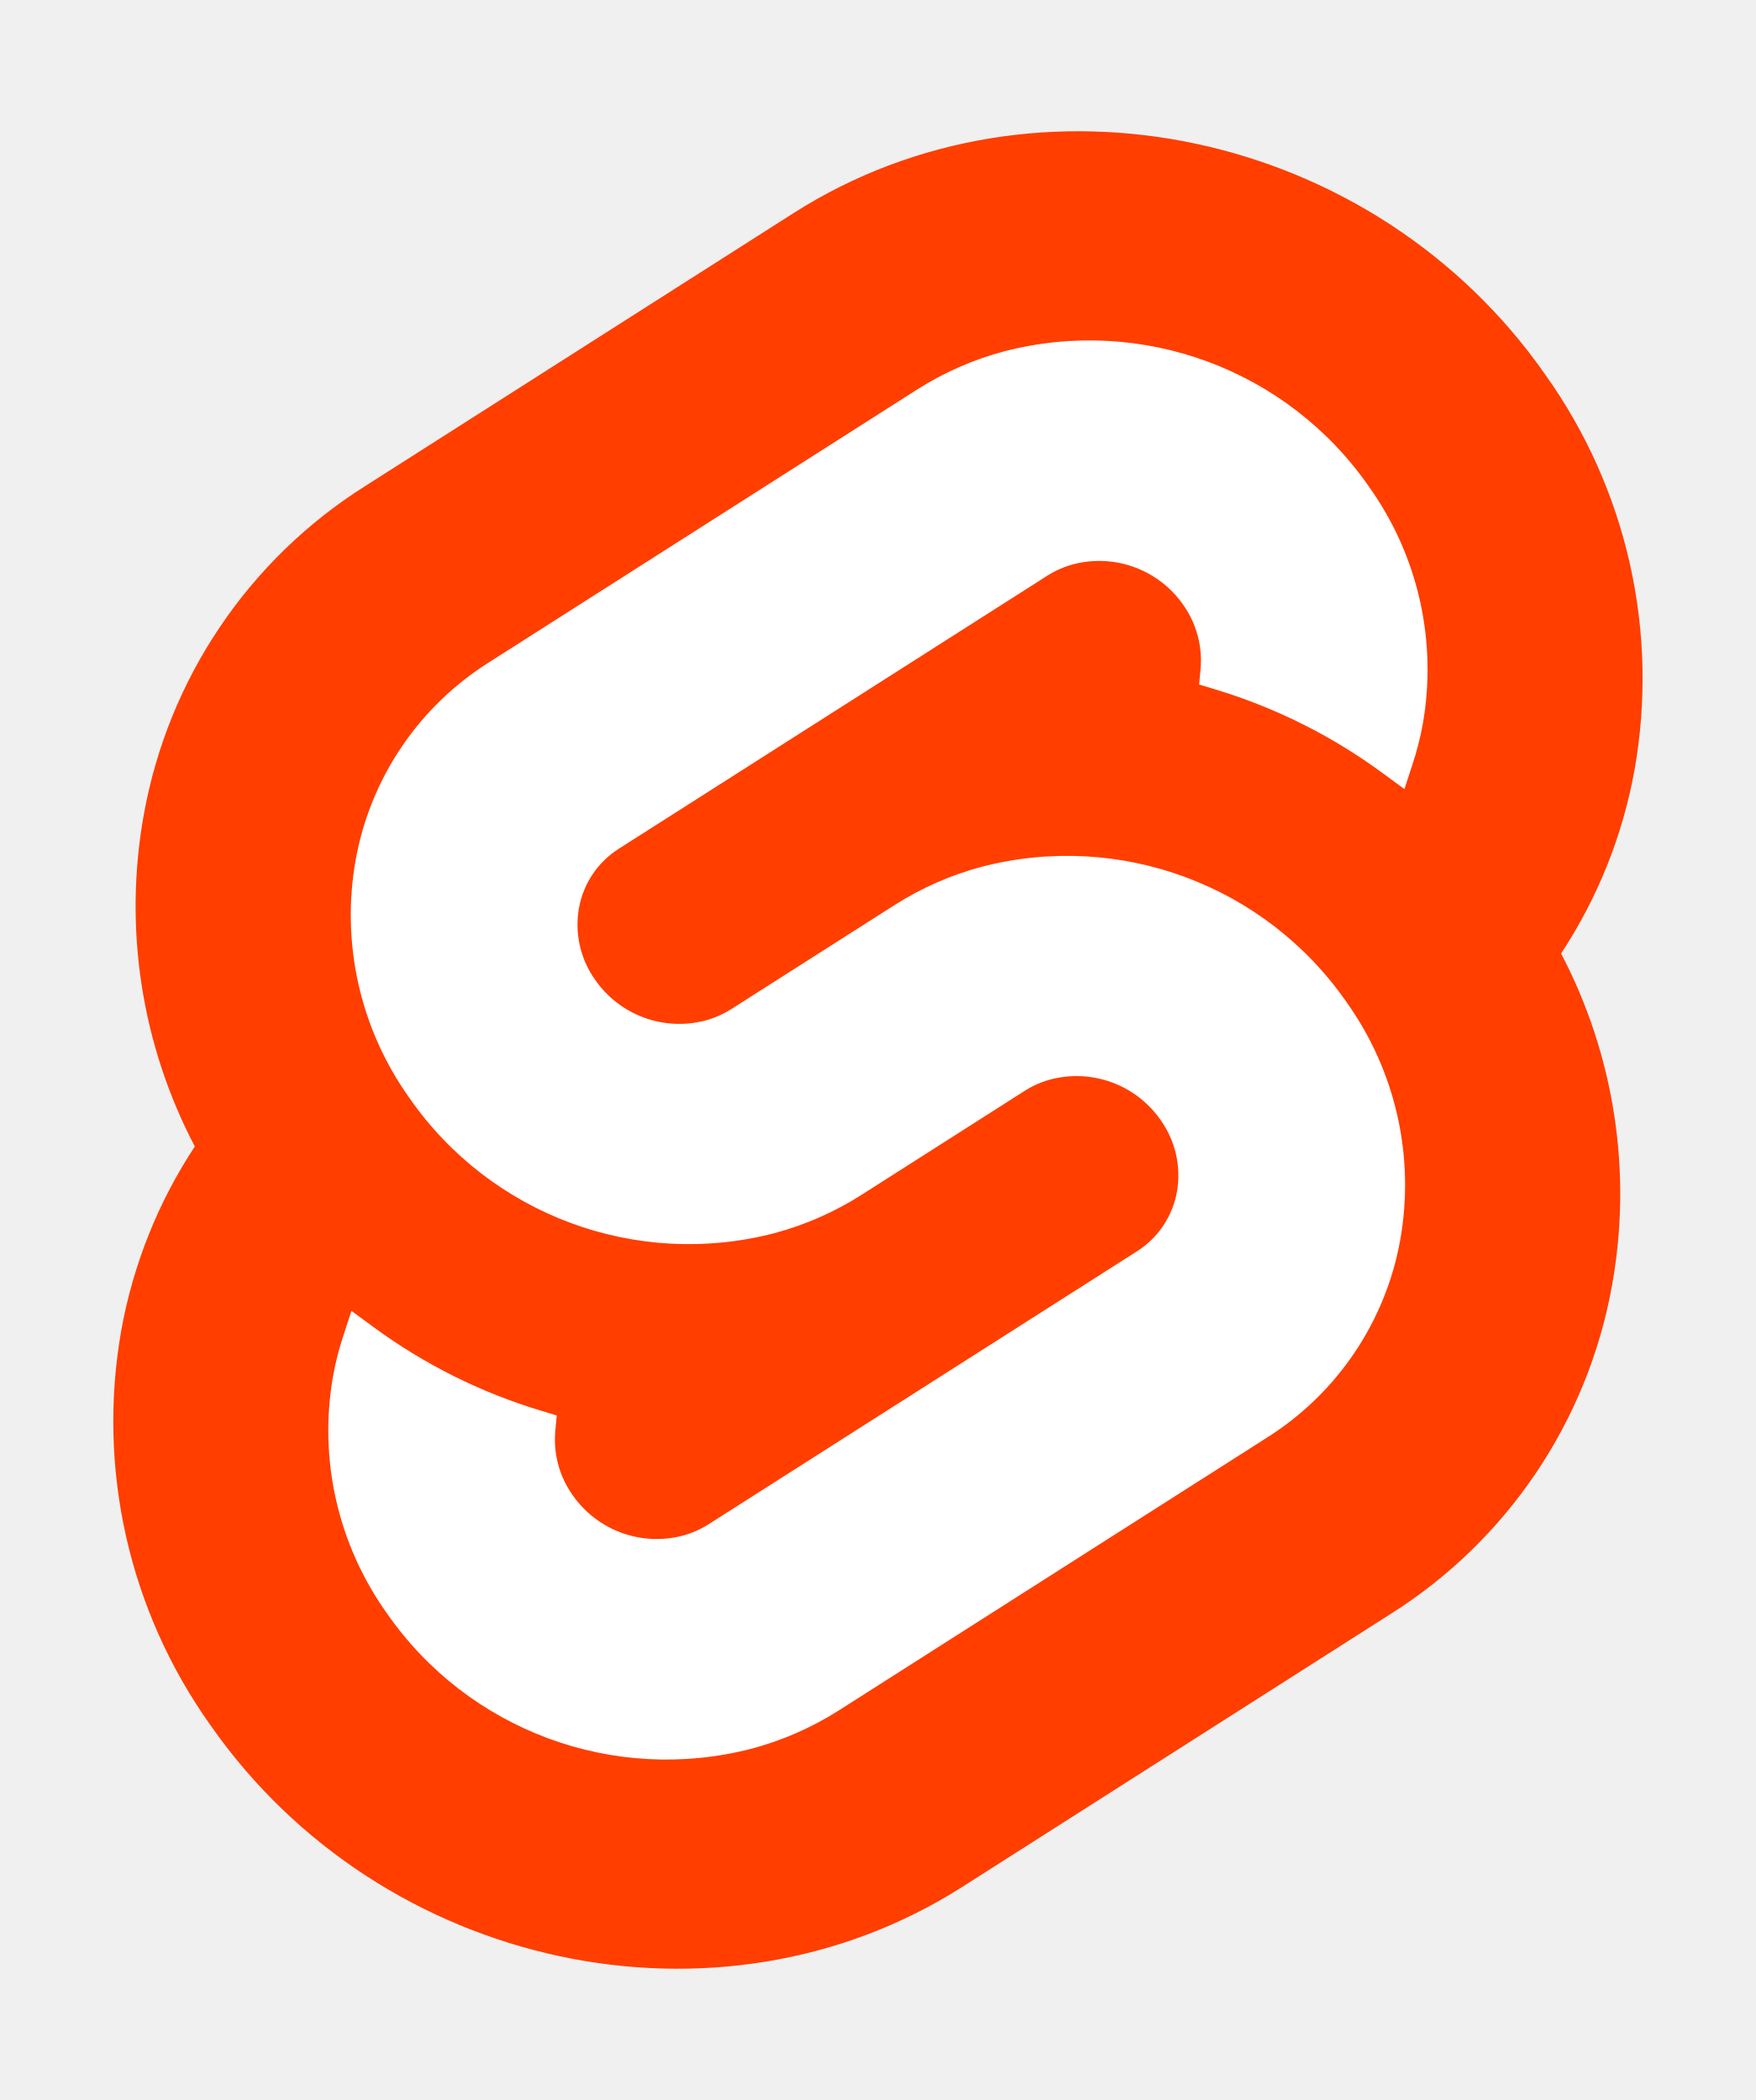
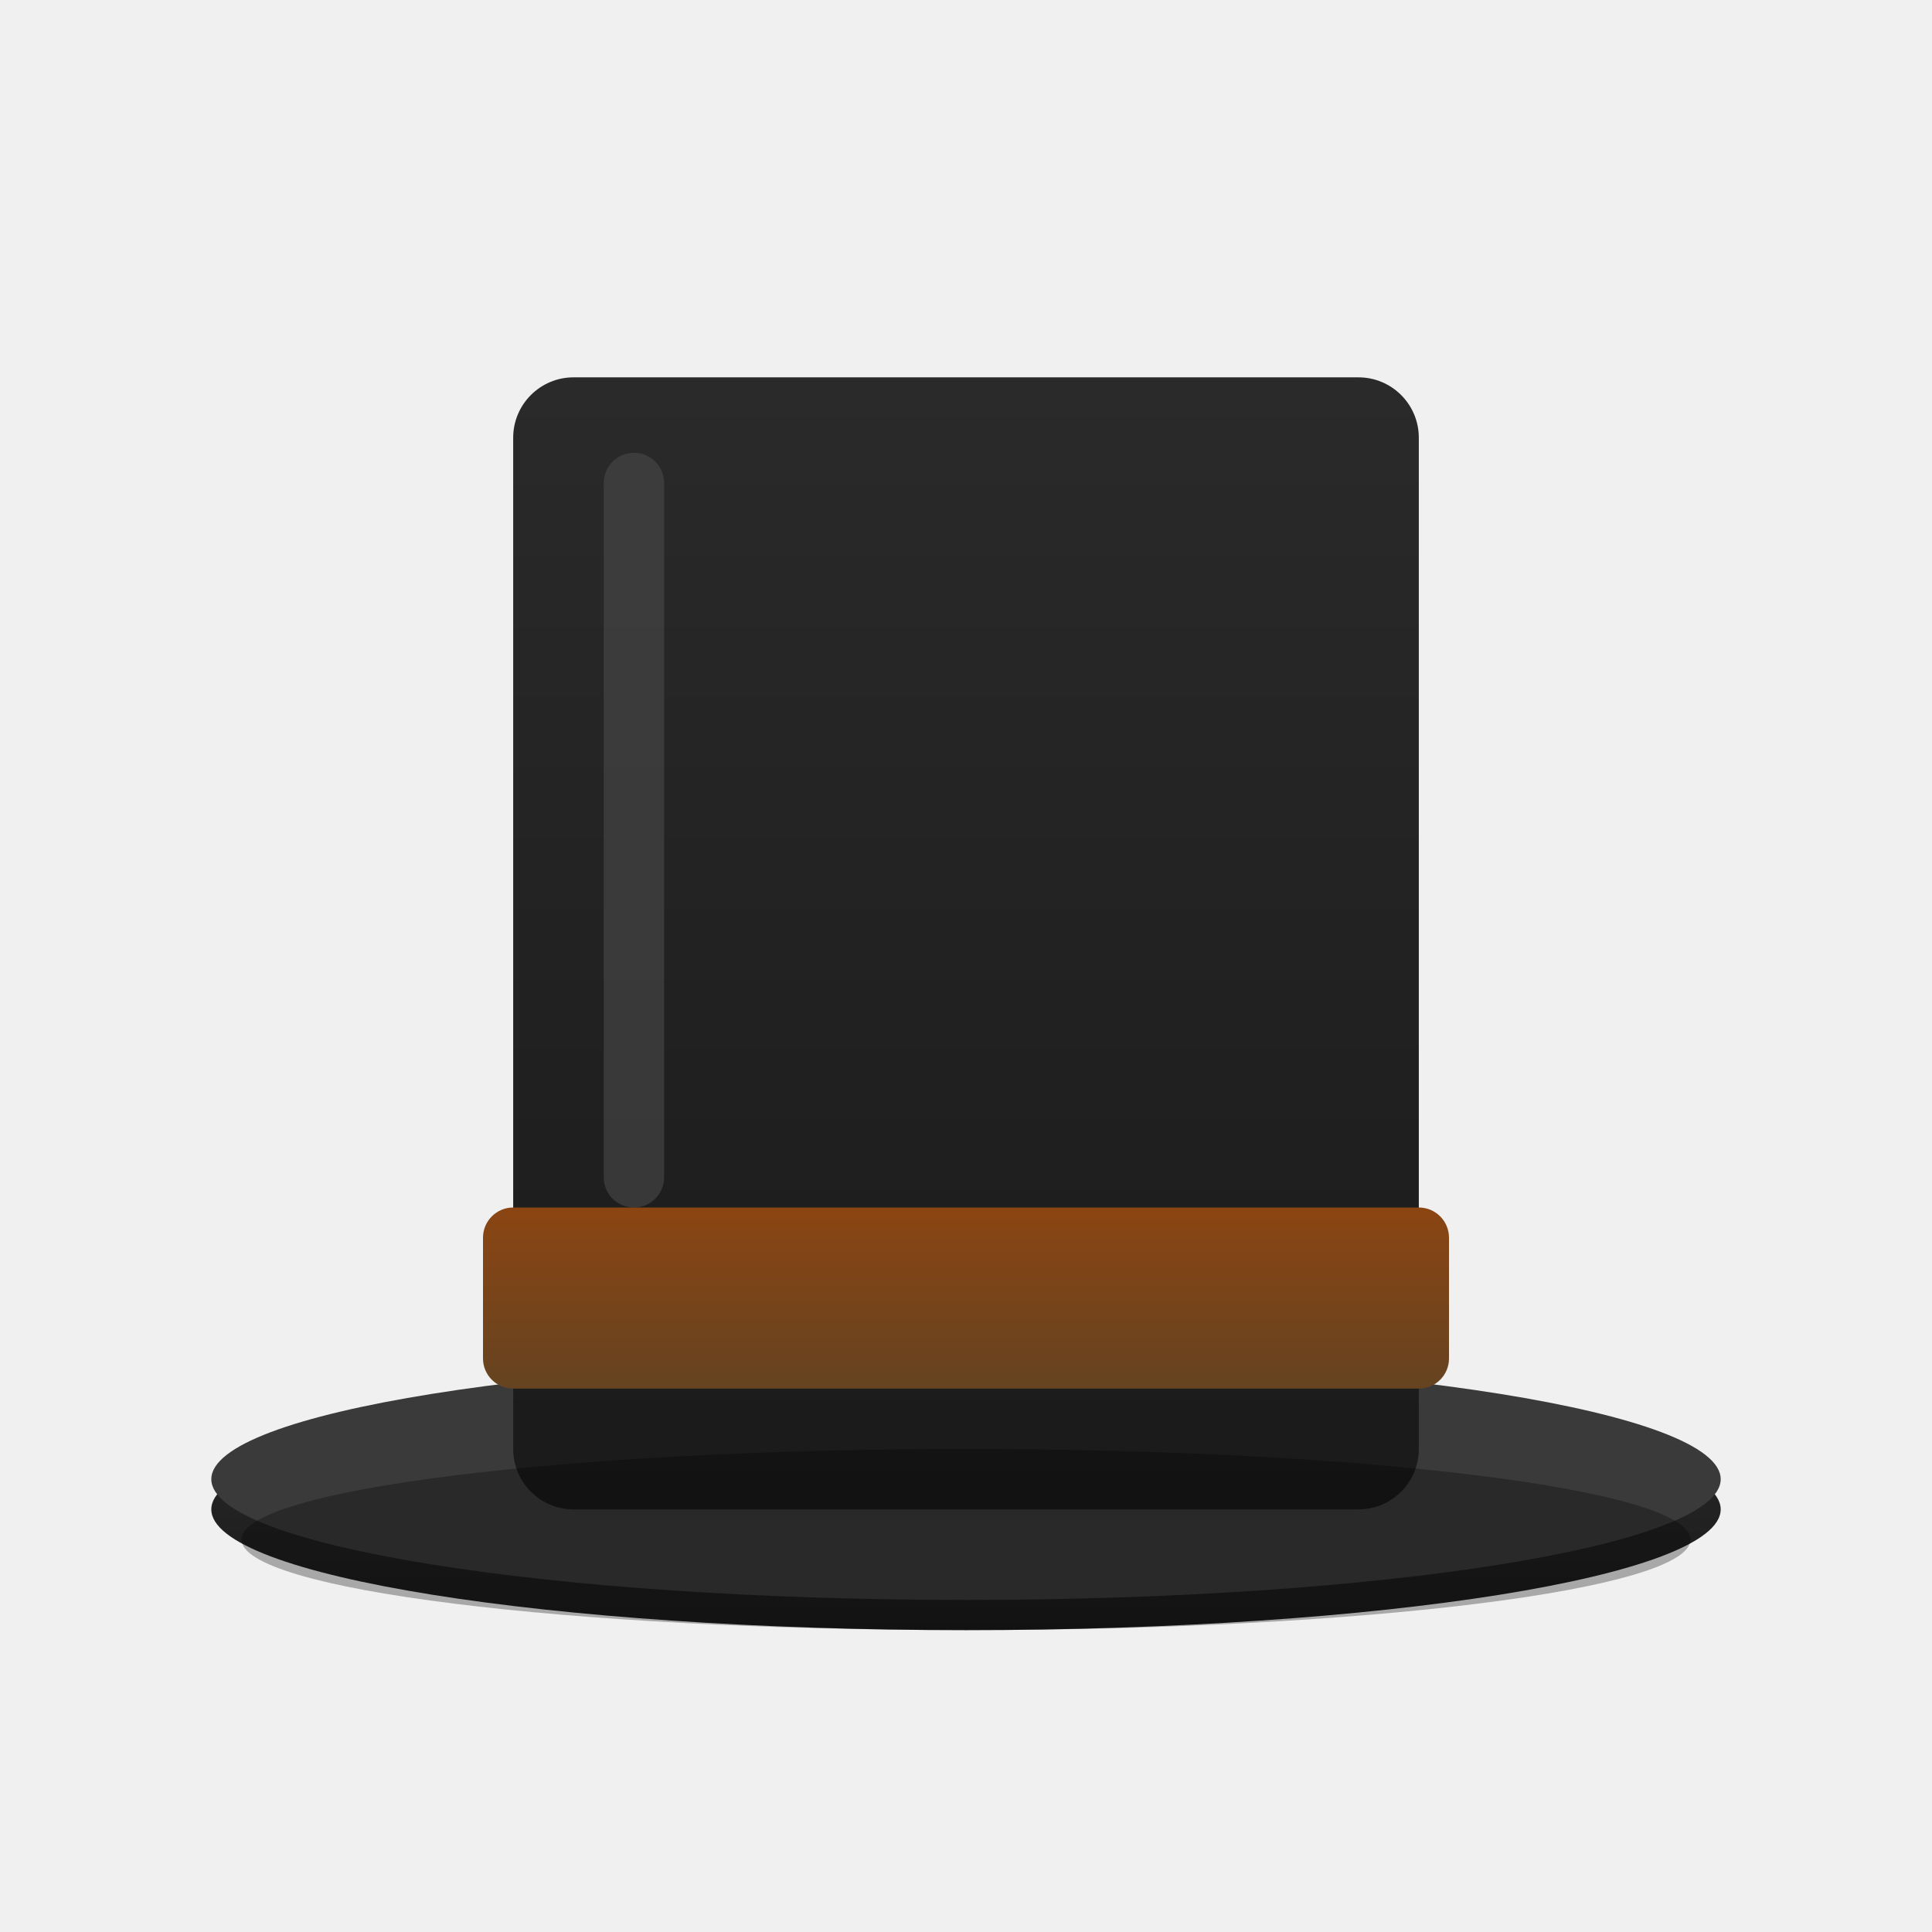
- <svg xmlns="http://www.w3.org/2000/svg" width="107" height="128" viewBox="0 0 107 128">
-   <path d="M94.157 22.819c-10.4-14.885-30.94-19.297-45.792-9.835L22.282 29.608A29.92 29.92 0 0 0 8.764 49.65a31.5 31.5 0 0 0 3.108 20.231 30 30 0 0 0-4.477 11.183 31.9 31.9 0 0 0 5.448 24.116c10.402 14.887 30.942 19.297 45.791 9.835l26.083-16.624A29.92 29.92 0 0 0 98.235 78.35a31.53 31.53 0 0 0-3.105-20.232 30 30 0 0 0 4.474-11.182 31.88 31.88 0 0 0-5.447-24.116" style="fill:#ff3e00" />
-   <path d="M45.817 106.582a20.72 20.72 0 0 1-22.237-8.243 19.17 19.17 0 0 1-3.277-14.503 18 18 0 0 1 .624-2.435l.49-1.498 1.337.981a33.6 33.6 0 0 0 10.203 5.098l.97.294-.09.968a5.85 5.85 0 0 0 1.052 3.878 6.24 6.24 0 0 0 6.695 2.485 5.8 5.8 0 0 0 1.603-.704L69.27 76.28a5.43 5.43 0 0 0 2.45-3.631 5.8 5.8 0 0 0-.987-4.371 6.24 6.24 0 0 0-6.698-2.487 5.7 5.7 0 0 0-1.6.704l-9.953 6.345a19 19 0 0 1-5.296 2.326 20.72 20.72 0 0 1-22.237-8.243 19.17 19.17 0 0 1-3.277-14.502 17.99 17.99 0 0 1 8.13-12.052l26.081-16.623a19 19 0 0 1 5.3-2.329 20.72 20.72 0 0 1 22.237 8.243 19.17 19.17 0 0 1 3.277 14.503 18 18 0 0 1-.624 2.435l-.49 1.498-1.337-.98a33.6 33.6 0 0 0-10.203-5.1l-.97-.294.09-.968a5.86 5.86 0 0 0-1.052-3.878 6.24 6.24 0 0 0-6.696-2.485 5.8 5.8 0 0 0-1.602.704L37.73 51.72a5.42 5.42 0 0 0-2.449 3.63 5.79 5.79 0 0 0 .986 4.372 6.24 6.24 0 0 0 6.698 2.486 5.8 5.8 0 0 0 1.602-.704l9.952-6.342a19 19 0 0 1 5.295-2.328 20.72 20.72 0 0 1 22.237 8.242 19.17 19.17 0 0 1 3.277 14.503 18 18 0 0 1-8.13 12.053l-26.081 16.622a19 19 0 0 1-5.3 2.328" style="fill:#fff" />
+ <svg xmlns="http://www.w3.org/2000/svg" width="128" height="128" viewBox="0 0 128 128">
+   <defs>
+     <linearGradient id="hatGradient" x1="0%" y1="0%" x2="0%" y2="100%">
+       <stop offset="0%" style="stop-color:#2a2a2a;stop-opacity:1" />
+       <stop offset="100%" style="stop-color:#1a1a1a;stop-opacity:1" />
+     </linearGradient>
+     <linearGradient id="bandGradient" x1="0%" y1="0%" x2="0%" y2="100%">
+       <stop offset="0%" style="stop-color:#8b4513;stop-opacity:1" />
+       <stop offset="100%" style="stop-color:#654321;stop-opacity:1" />
+     </linearGradient>
+   </defs>
+   <ellipse cx="64" cy="100" rx="50" ry="8" fill="url(#hatGradient)" />
+   <ellipse cx="64" cy="98" rx="50" ry="8" fill="#3a3a3a" />
+   <rect x="34" y="25" width="60" height="75" rx="4" ry="4" fill="url(#hatGradient)" />
+   <rect x="32" y="80" width="64" height="12" rx="2" ry="2" fill="url(#bandGradient)" />
+   <rect x="40" y="30" width="4" height="50" rx="2" ry="2" fill="#4a4a4a" opacity="0.6" />
+   <ellipse cx="64" cy="102" rx="48" ry="6" fill="#000000" opacity="0.3" />
</svg>
